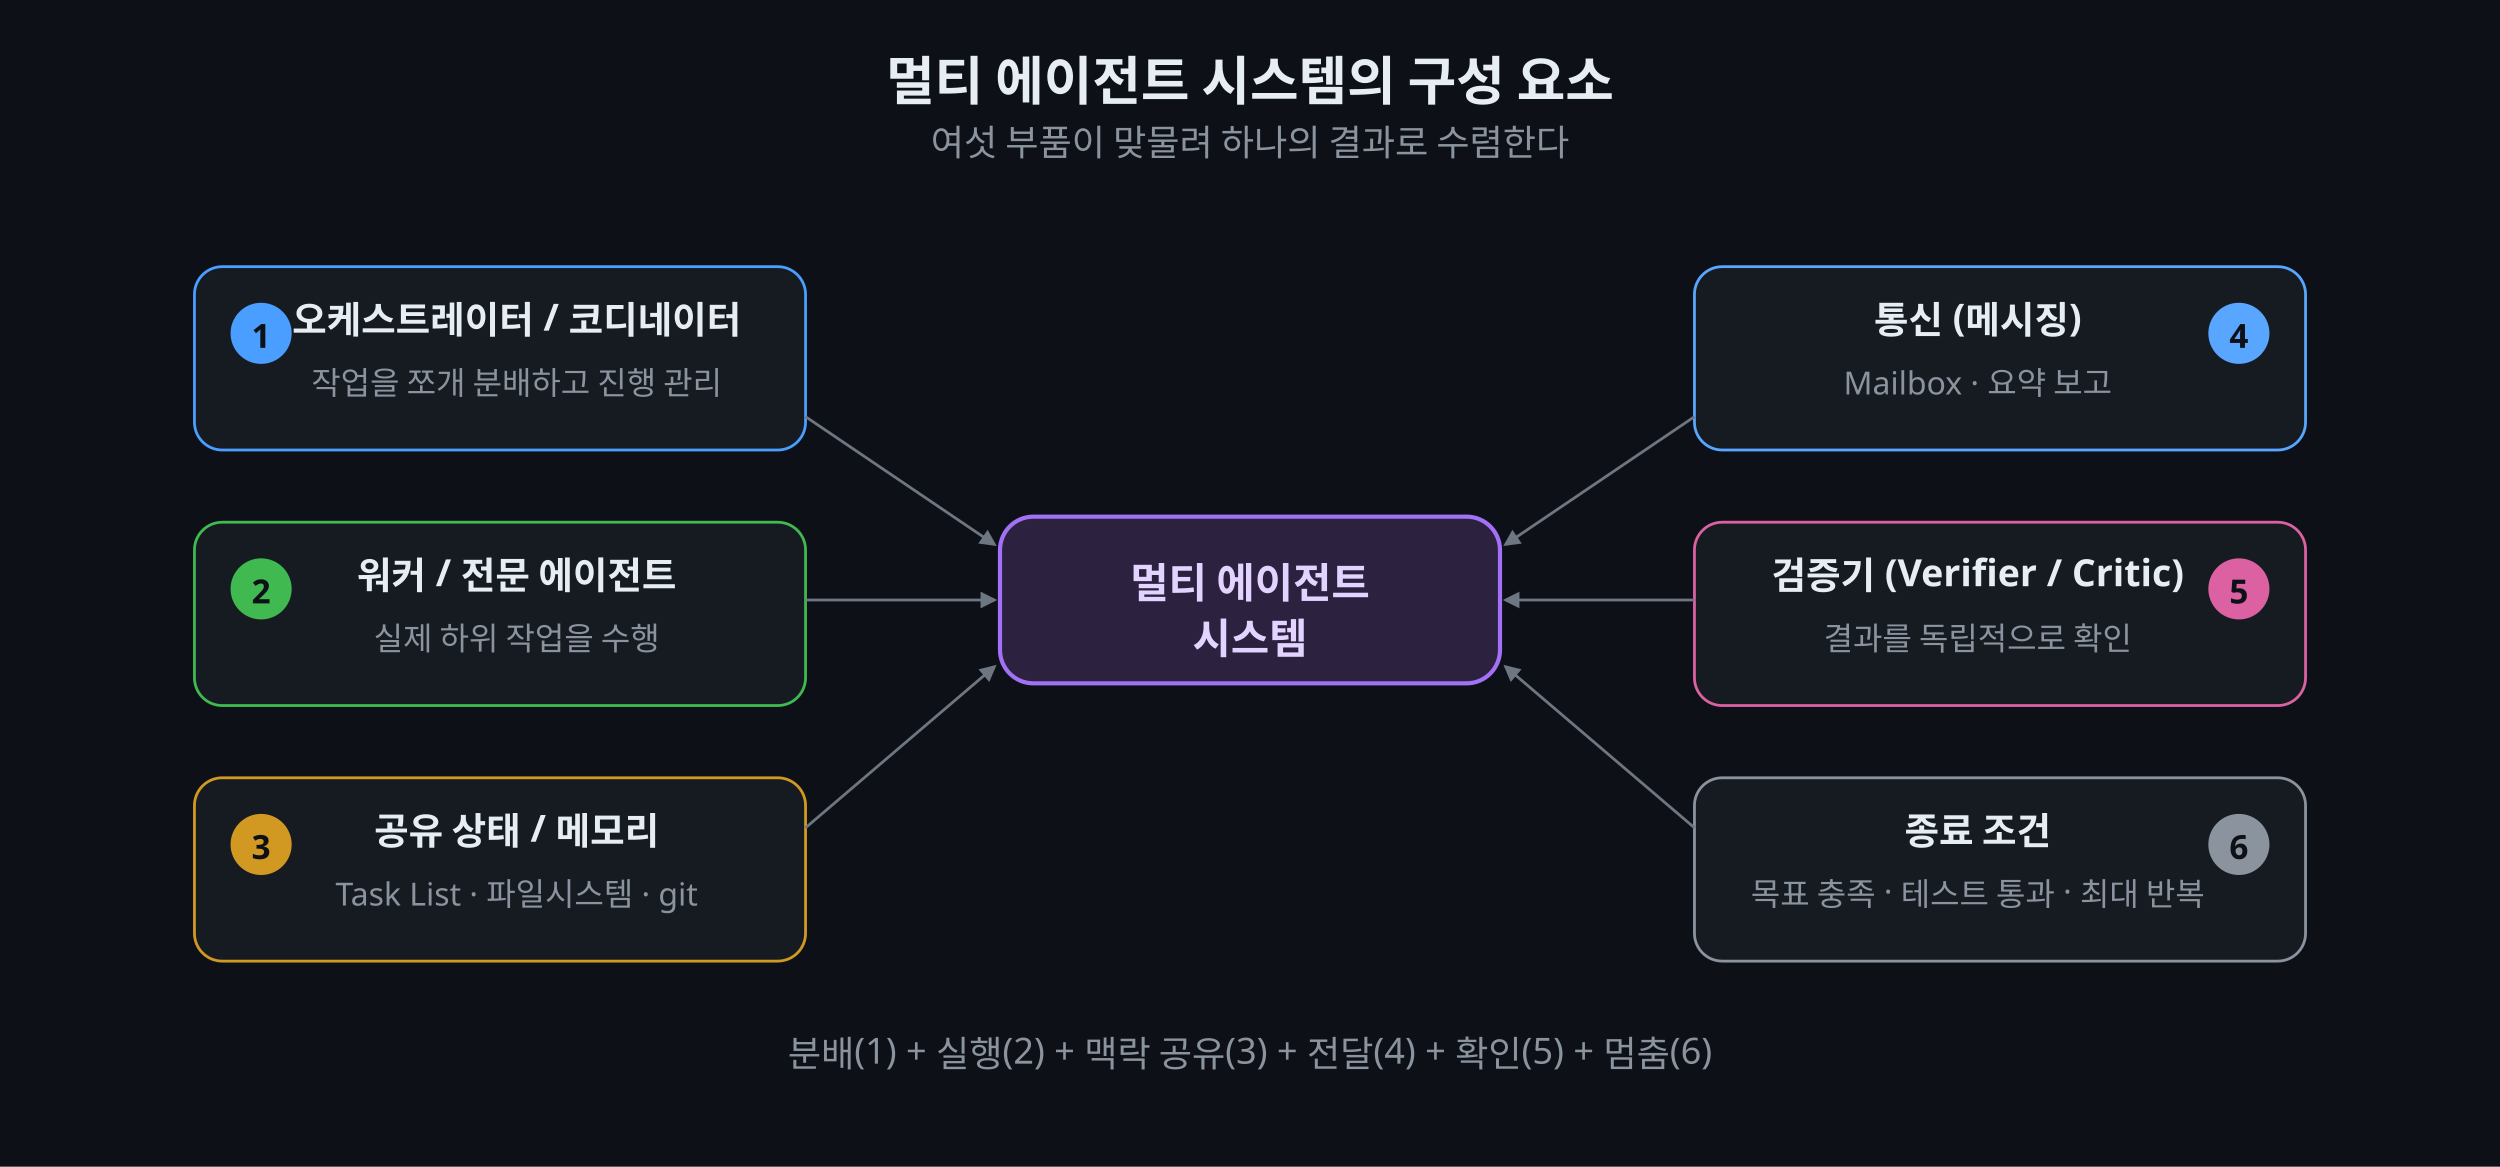
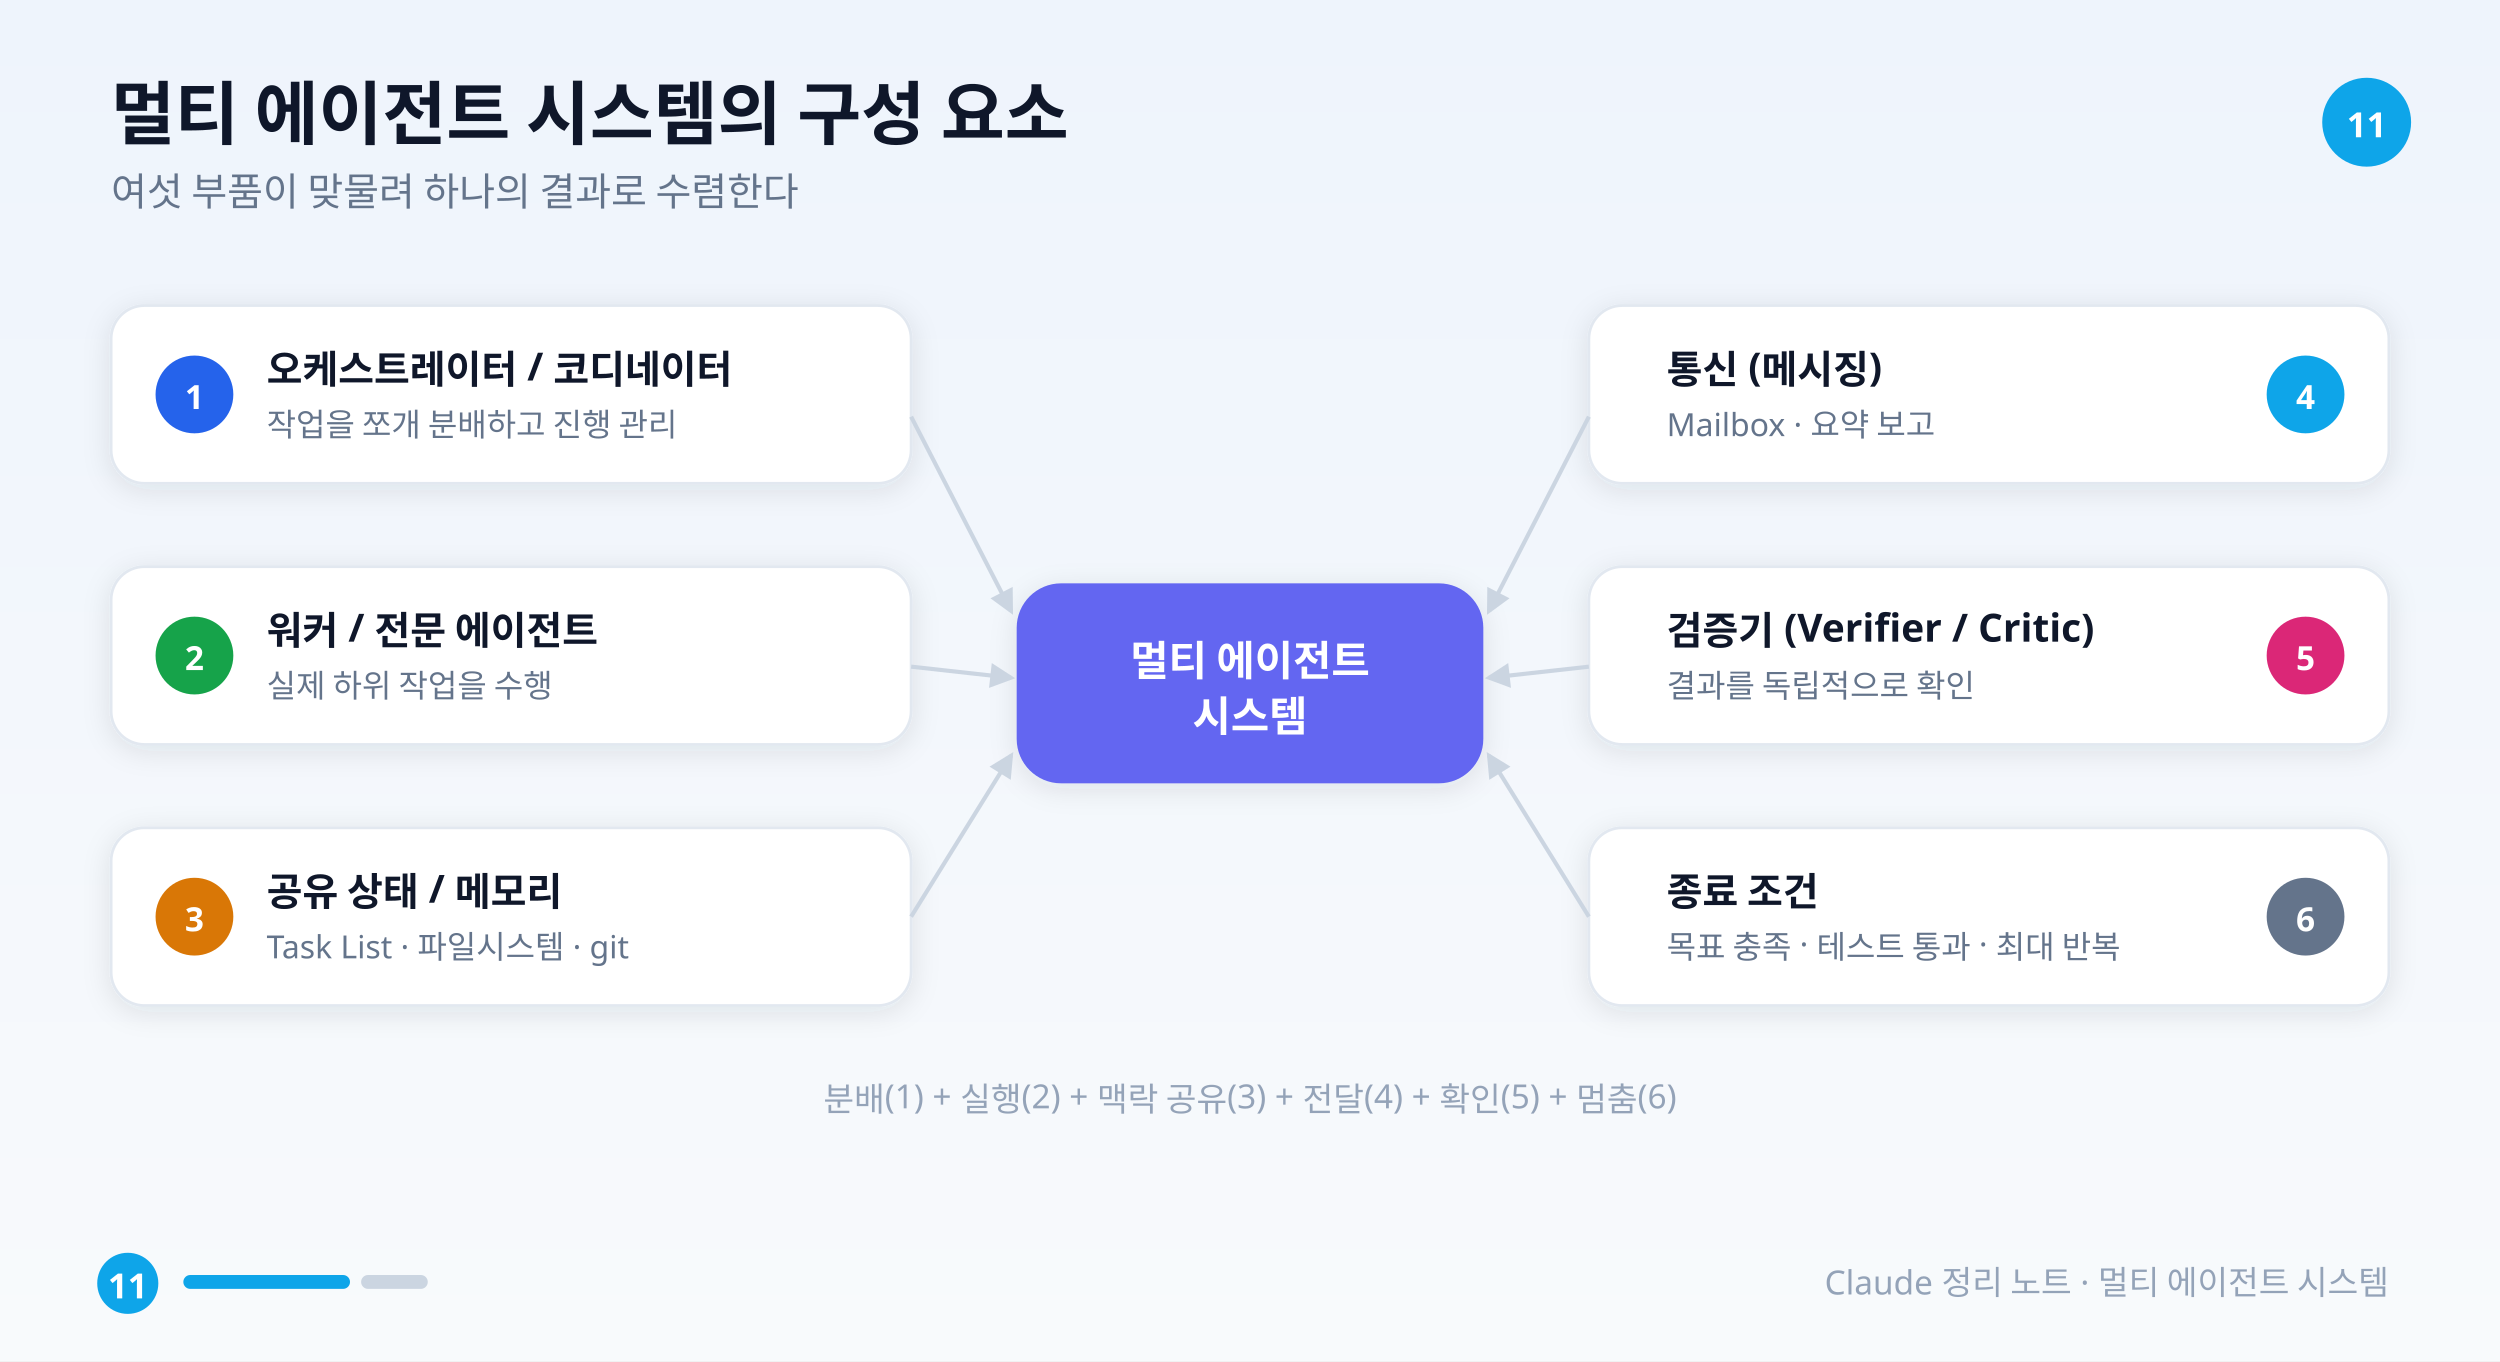
- <svg xmlns="http://www.w3.org/2000/svg" viewBox="0 0 900 420" font-family="'Segoe UI','Malgun Gothic',sans-serif">
+ <svg xmlns="http://www.w3.org/2000/svg" viewBox="0 0 900 490" font-family="'Segoe UI','Malgun Gothic',sans-serif">
  <defs>
-     <marker id="ar3" markerWidth="9" markerHeight="9" refX="5" refY="3" orient="auto">
-       <path d="M0,0 L6,3 L0,6 Z" fill="#6e7681" />
+     <linearGradient id="bg" x1="0" y1="0" x2="0" y2="1">
+       <stop offset="0" stop-color="#eef4fc" />
+       <stop offset="1" stop-color="#f8fafc" />
+     </linearGradient>
+     <filter id="sh" x="-20%" y="-20%" width="140%" height="140%">
+       <feDropShadow dx="0" dy="2" stdDeviation="5" flood-color="#1e293b" flood-opacity="0.10" />
+     </filter>
+     <marker id="a" markerWidth="9" markerHeight="9" refX="5" refY="3" orient="auto">
+       <path d="M0,0 L6,3 L0,6 Z" fill="#cbd5e1" />
    </marker>
  </defs>
  <style>
-     .h{font-size:19px;font-weight:700;text-anchor:middle;fill:#e6edf3}
-     .cap{font-size:13px;text-anchor:middle;fill:#8b949e}
-     .core{font-size:15px;font-weight:700;text-anchor:middle;dominant-baseline:middle;fill:#e2d4ff}
-     .ct{font-size:13.5px;font-weight:700;text-anchor:middle;fill:#e6edf3}
-     .cd{font-size:11.5px;text-anchor:middle;fill:#8b949e}
-     .n{font-size:12px;font-weight:700;text-anchor:middle;dominant-baseline:middle;fill:#0d1117}
+     .title{font-size:25px;font-weight:800;fill:#0f172a}
+     .sub{font-size:14px;fill:#64748b}
+     .ct{font-size:14px;font-weight:700;fill:#0f172a}
+     .cd{font-size:11.5px;fill:#64748b}
+     .n{font-size:12px;font-weight:800;text-anchor:middle;dominant-baseline:middle;fill:#fff}
+     .core{font-size:15px;font-weight:800;text-anchor:middle;dominant-baseline:middle;fill:#fff}
+     .foot{font-size:12px;fill:#94a3b8}
+     .fp{font-size:12.5px;font-weight:700;text-anchor:middle;dominant-baseline:middle}
+     .base{font-size:12px;fill:#94a3b8;text-anchor:middle}
  </style>
-   <rect x="0" y="0" width="900" height="420" fill="#0d1117" />
-   <text class="h" x="450" y="36">멀티 에이전트 시스템의 구성 요소</text>
-   <text class="cap" x="450" y="56">여섯 부품이 맞물려 하나의 결과로 수렴한다</text>
-   <rect x="360" y="186" width="180" height="60" rx="12" fill="#2d2140" stroke="#a371f7" stroke-width="1.5" />
-   <text class="core" x="450" y="210">멀티 에이전트</text>
-   <text class="core" x="450" y="230" font-size="13" fill="#d2a8ff">시스템</text>
+   <rect x="0" y="0" width="900" height="490" fill="url(#bg)" />
+   <text class="title" x="40" y="50">멀티 에이전트 시스템의 구성 요소</text>
+   <text class="sub" x="40" y="74">여섯 부품이 맞물려 하나의 결과로 수렴한다</text>
+   <circle cx="852" cy="44" r="16" fill="#0ea5e9" />
+   <text x="852" y="45" class="fp" fill="#fff" font-size="13">11</text>
+   <rect x="366" y="210" width="168" height="72" rx="16" fill="#6366f1" filter="url(#sh)" />
+   <text class="core" x="450" y="238">멀티 에이전트</text>
+   <text class="core" x="450" y="258" font-size="13">시스템</text>
  <g>
-     <rect x="70" y="96" width="220" height="66" rx="10" fill="#161b22" stroke="#4a9eff" />
-     <circle cx="94" cy="120" r="11" fill="#4a9eff" />
-     <text class="n" x="94" y="121">1</text>
-     <text class="ct" x="186" y="120" text-anchor="middle">오케스트레이터 / 코디네이터</text>
-     <text class="cd" x="186" y="142">작업을 쪼개 분배하고 진행 관리</text>
-     <line x1="290" y1="150" x2="358" y2="196" stroke="#6e7681" marker-end="url(#ar3)" />
+     <rect x="40" y="110" width="288" height="64" rx="12" fill="#fff" stroke="#e2e8f0" filter="url(#sh)" />
+     <circle cx="70" cy="142" r="14" fill="#2563eb" />
+     <text class="n" x="70" y="143">1</text>
+     <text class="ct" x="96" y="138">오케스트레이터 / 코디네이터</text>
+     <text class="cd" x="96" y="157">작업을 쪼개 분배하고 진행 관리</text>
+     <path d="M328 150 L364 220" stroke="#cbd5e1" stroke-width="1.5" marker-end="url(#a)" />
  </g>
  <g>
-     <rect x="70" y="188" width="220" height="66" rx="10" fill="#161b22" stroke="#3fb950" />
-     <circle cx="94" cy="212" r="11" fill="#3fb950" />
-     <text class="n" x="94" y="213">2</text>
-     <text class="ct" x="186" y="212" text-anchor="middle">워커 / 전문 에이전트</text>
-     <text class="cd" x="186" y="234">실제 하위 작업을 수행</text>
-     <line x1="290" y1="216" x2="358" y2="216" stroke="#6e7681" marker-end="url(#ar3)" />
+     <rect x="40" y="204" width="288" height="64" rx="12" fill="#fff" stroke="#e2e8f0" filter="url(#sh)" />
+     <circle cx="70" cy="236" r="14" fill="#16a34a" />
+     <text class="n" x="70" y="237">2</text>
+     <text class="ct" x="96" y="232">워커 / 전문 에이전트</text>
+     <text class="cd" x="96" y="251">실제 하위 작업을 수행</text>
+     <path d="M328 240 L364 244" stroke="#cbd5e1" stroke-width="1.5" marker-end="url(#a)" />
  </g>
  <g>
-     <rect x="70" y="280" width="220" height="66" rx="10" fill="#161b22" stroke="#d29922" />
-     <circle cx="94" cy="304" r="11" fill="#d29922" />
-     <text class="n" x="94" y="305">3</text>
-     <text class="ct" x="186" y="304" text-anchor="middle">공유 상태 / 메모리</text>
-     <text class="cd" x="186" y="326">Task List · 파일시스템 · git</text>
-     <line x1="290" y1="298" x2="358" y2="240" stroke="#6e7681" marker-end="url(#ar3)" />
+     <rect x="40" y="298" width="288" height="64" rx="12" fill="#fff" stroke="#e2e8f0" filter="url(#sh)" />
+     <circle cx="70" cy="330" r="14" fill="#d97706" />
+     <text class="n" x="70" y="331">3</text>
+     <text class="ct" x="96" y="326">공유 상태 / 메모리</text>
+     <text class="cd" x="96" y="345">Task List · 파일시스템 · git</text>
+     <path d="M328 330 L364 272" stroke="#cbd5e1" stroke-width="1.5" marker-end="url(#a)" />
  </g>
  <g>
-     <rect x="610" y="96" width="220" height="66" rx="10" fill="#161b22" stroke="#58a6ff" />
-     <circle cx="806" cy="120" r="11" fill="#58a6ff" />
-     <text class="n" x="806" y="121">4</text>
-     <text class="ct" x="712" y="120" text-anchor="middle">통신 (메시징)</text>
-     <text class="cd" x="712" y="142">Mailbox · 요약 보고</text>
-     <line x1="610" y1="150" x2="542" y2="196" stroke="#6e7681" marker-end="url(#ar3)" />
+     <rect x="572" y="110" width="288" height="64" rx="12" fill="#fff" stroke="#e2e8f0" filter="url(#sh)" />
+     <circle cx="830" cy="142" r="14" fill="#0ea5e9" />
+     <text class="n" x="830" y="143">4</text>
+     <text class="ct" x="600" y="138">통신 (메시징)</text>
+     <text class="cd" x="600" y="157">Mailbox · 요약 보고</text>
+     <path d="M572 150 L536 220" stroke="#cbd5e1" stroke-width="1.5" marker-end="url(#a)" />
  </g>
  <g>
-     <rect x="610" y="188" width="220" height="66" rx="10" fill="#161b22" stroke="#db61a2" />
-     <circle cx="806" cy="212" r="11" fill="#db61a2" />
-     <text class="n" x="806" y="213">5</text>
-     <text class="ct" x="712" y="212" text-anchor="middle">검증기 (Verifier / Critic)</text>
-     <text class="cd" x="712" y="234">결과를 독립적으로 확인</text>
-     <line x1="610" y1="216" x2="542" y2="216" stroke="#6e7681" marker-end="url(#ar3)" />
+     <rect x="572" y="204" width="288" height="64" rx="12" fill="#fff" stroke="#e2e8f0" filter="url(#sh)" />
+     <circle cx="830" cy="236" r="14" fill="#db2777" />
+     <text class="n" x="830" y="237">5</text>
+     <text class="ct" x="600" y="232">검증기 (Verifier / Critic)</text>
+     <text class="cd" x="600" y="251">결과를 독립적으로 확인</text>
+     <path d="M572 240 L536 244" stroke="#cbd5e1" stroke-width="1.5" marker-end="url(#a)" />
  </g>
  <g>
-     <rect x="610" y="280" width="220" height="66" rx="10" fill="#161b22" stroke="#8b949e" />
-     <circle cx="806" cy="304" r="11" fill="#8b949e" />
-     <text class="n" x="806" y="305">6</text>
-     <text class="ct" x="712" y="304" text-anchor="middle">종료 조건</text>
-     <text class="cd" x="712" y="326">목표 충족 · 테스트 통과 · 최대 반복</text>
-     <line x1="610" y1="298" x2="542" y2="240" stroke="#6e7681" marker-end="url(#ar3)" />
+     <rect x="572" y="298" width="288" height="64" rx="12" fill="#fff" stroke="#e2e8f0" filter="url(#sh)" />
+     <circle cx="830" cy="330" r="14" fill="#64748b" />
+     <text class="n" x="830" y="331">6</text>
+     <text class="ct" x="600" y="326">종료 조건</text>
+     <text class="cd" x="600" y="345">목표 충족 · 테스트 통과 · 최대 반복</text>
+     <path d="M572 330 L536 272" stroke="#cbd5e1" stroke-width="1.5" marker-end="url(#a)" />
  </g>
-   <text class="cap" x="450" y="384" fill="#6e7681">분배(1) + 실행(2) + 맥락 공유(3) + 전달(4) + 확인(5) + 멈춤(6)</text>
+   <text class="base" x="450" y="400">분배(1) + 실행(2) + 맥락 공유(3) + 전달(4) + 확인(5) + 멈춤(6)</text>
+   <circle cx="46" cy="462" r="11" fill="#0ea5e9" />
+   <text x="46" y="463" class="fp" fill="#fff" font-size="11">11</text>
+   <rect x="66" y="459" width="60" height="5" rx="2.5" fill="#0ea5e9" />
+   <rect x="130" y="459" width="24" height="5" rx="2.5" fill="#cbd5e1" />
+   <text class="foot" x="860" y="466" text-anchor="end">Claude 정리 노트 · 멀티 에이전트 시스템</text>
</svg>
